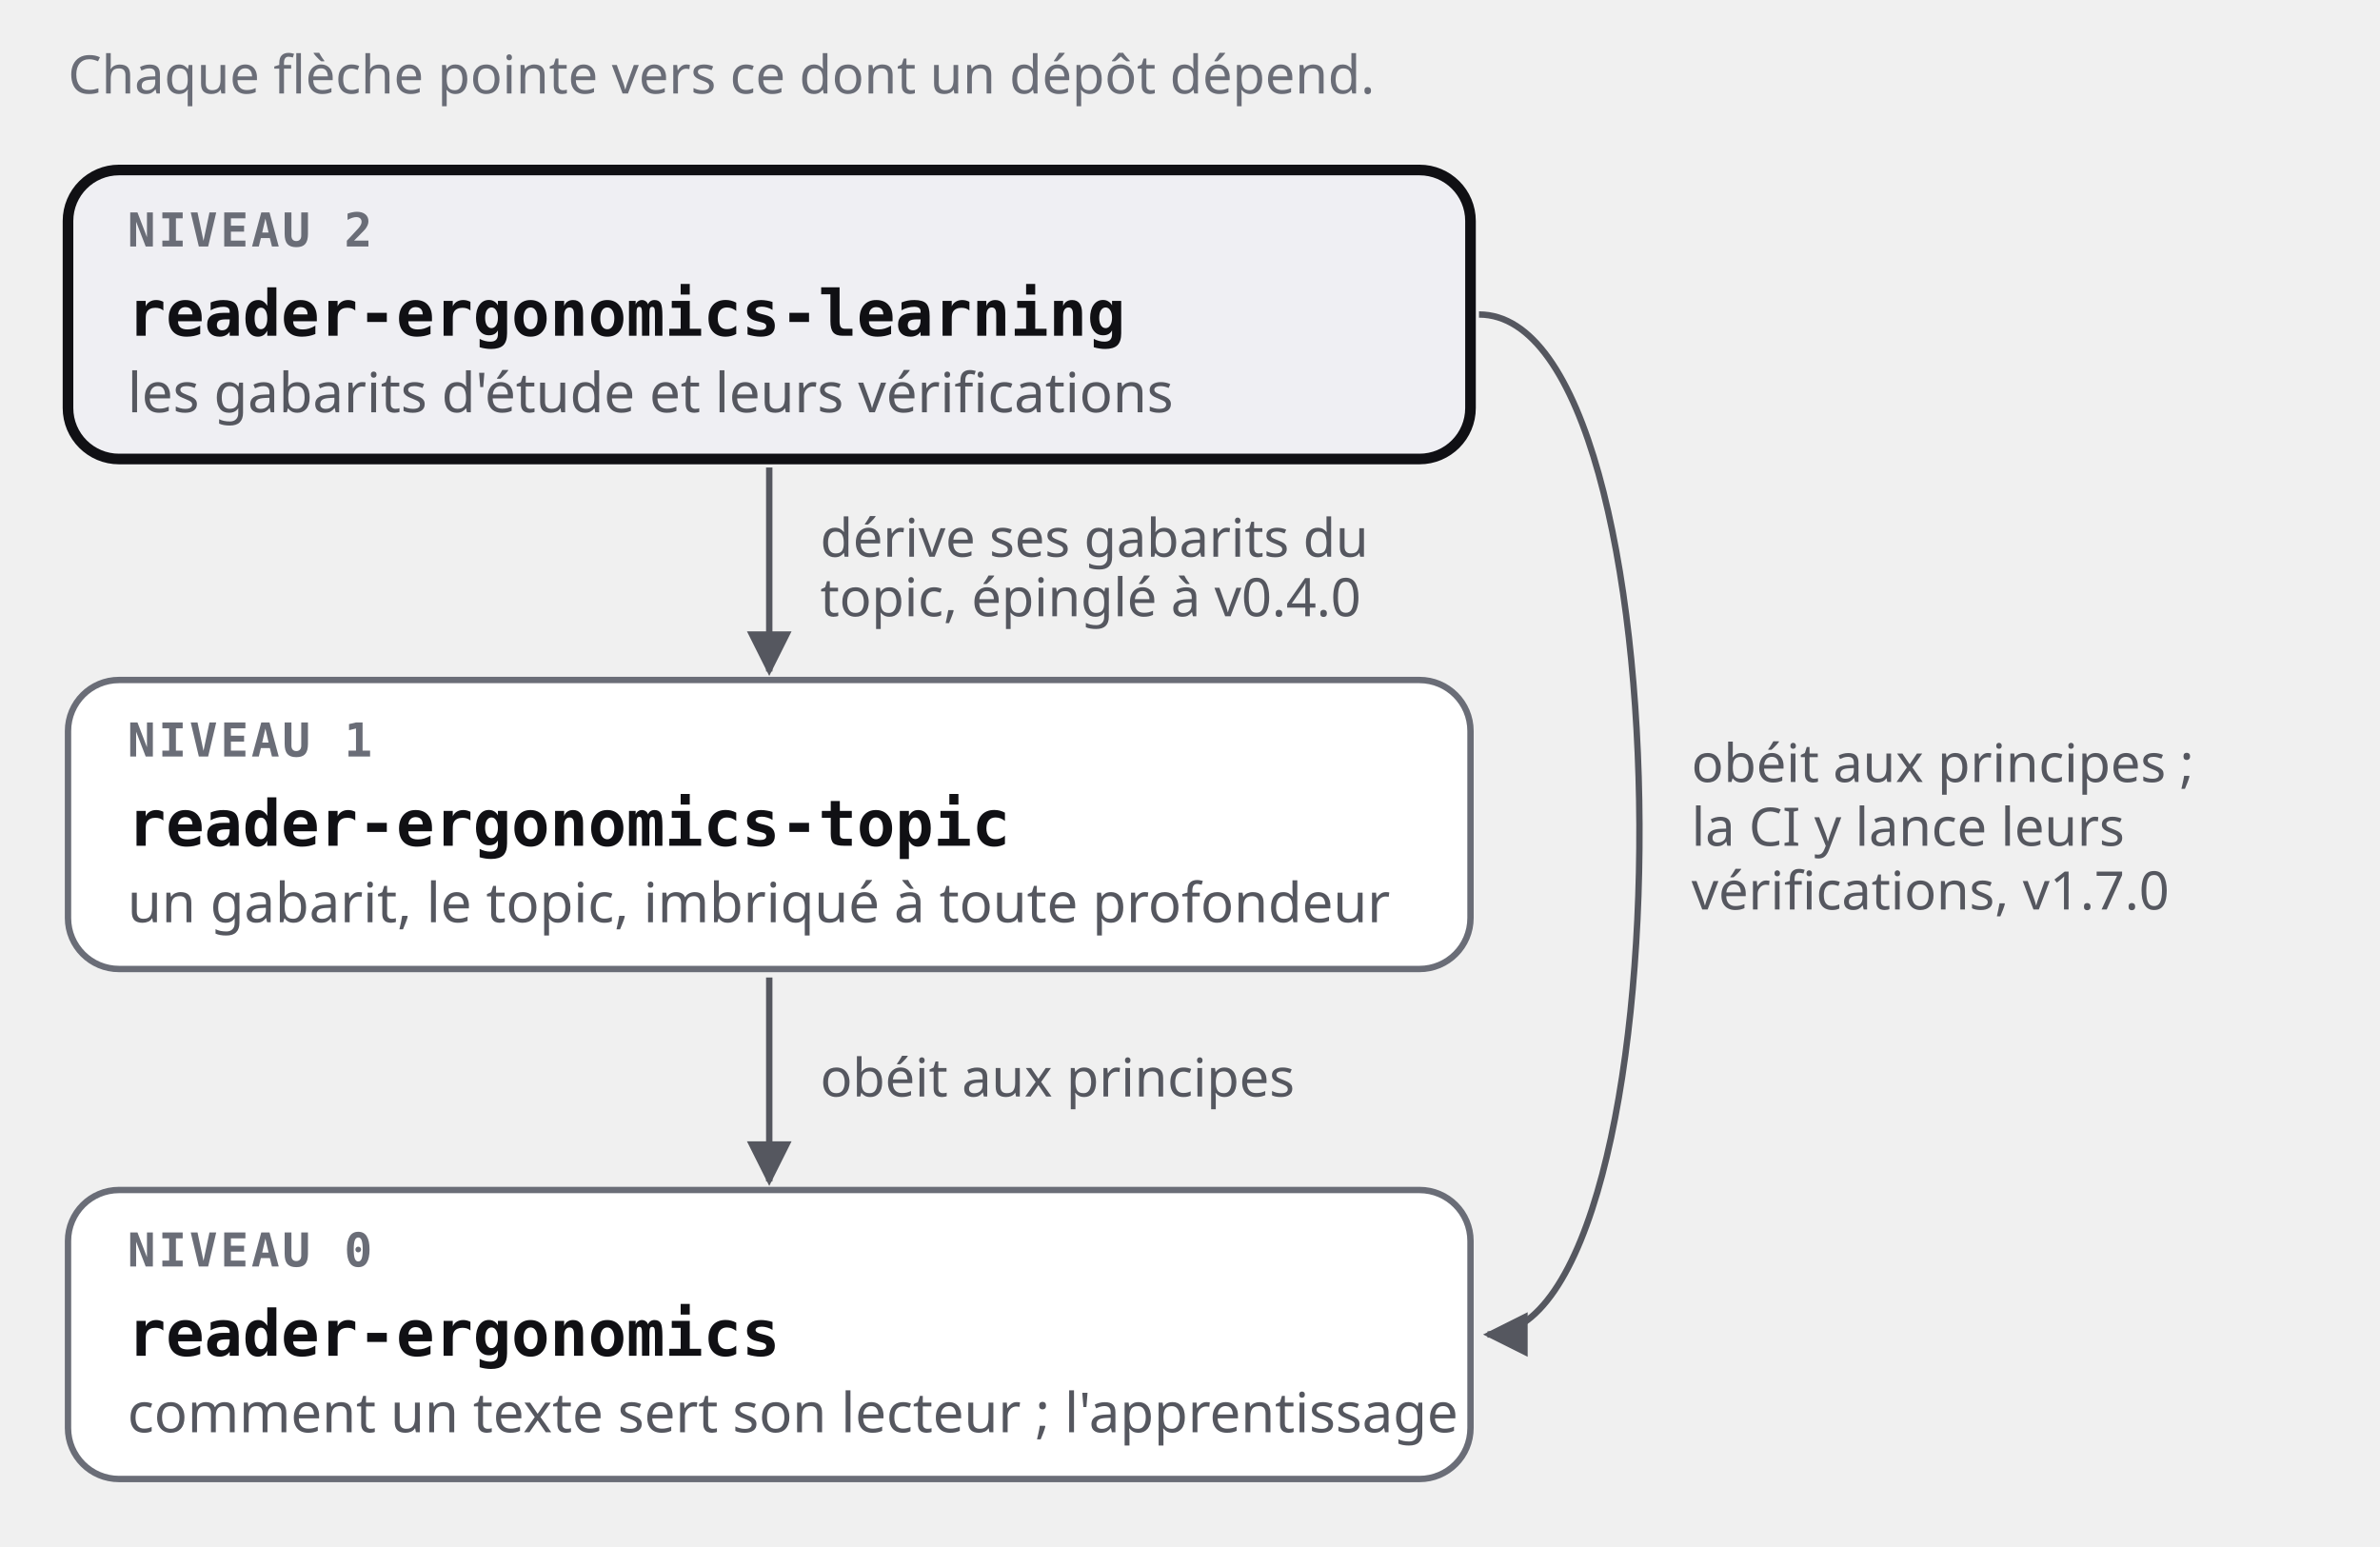
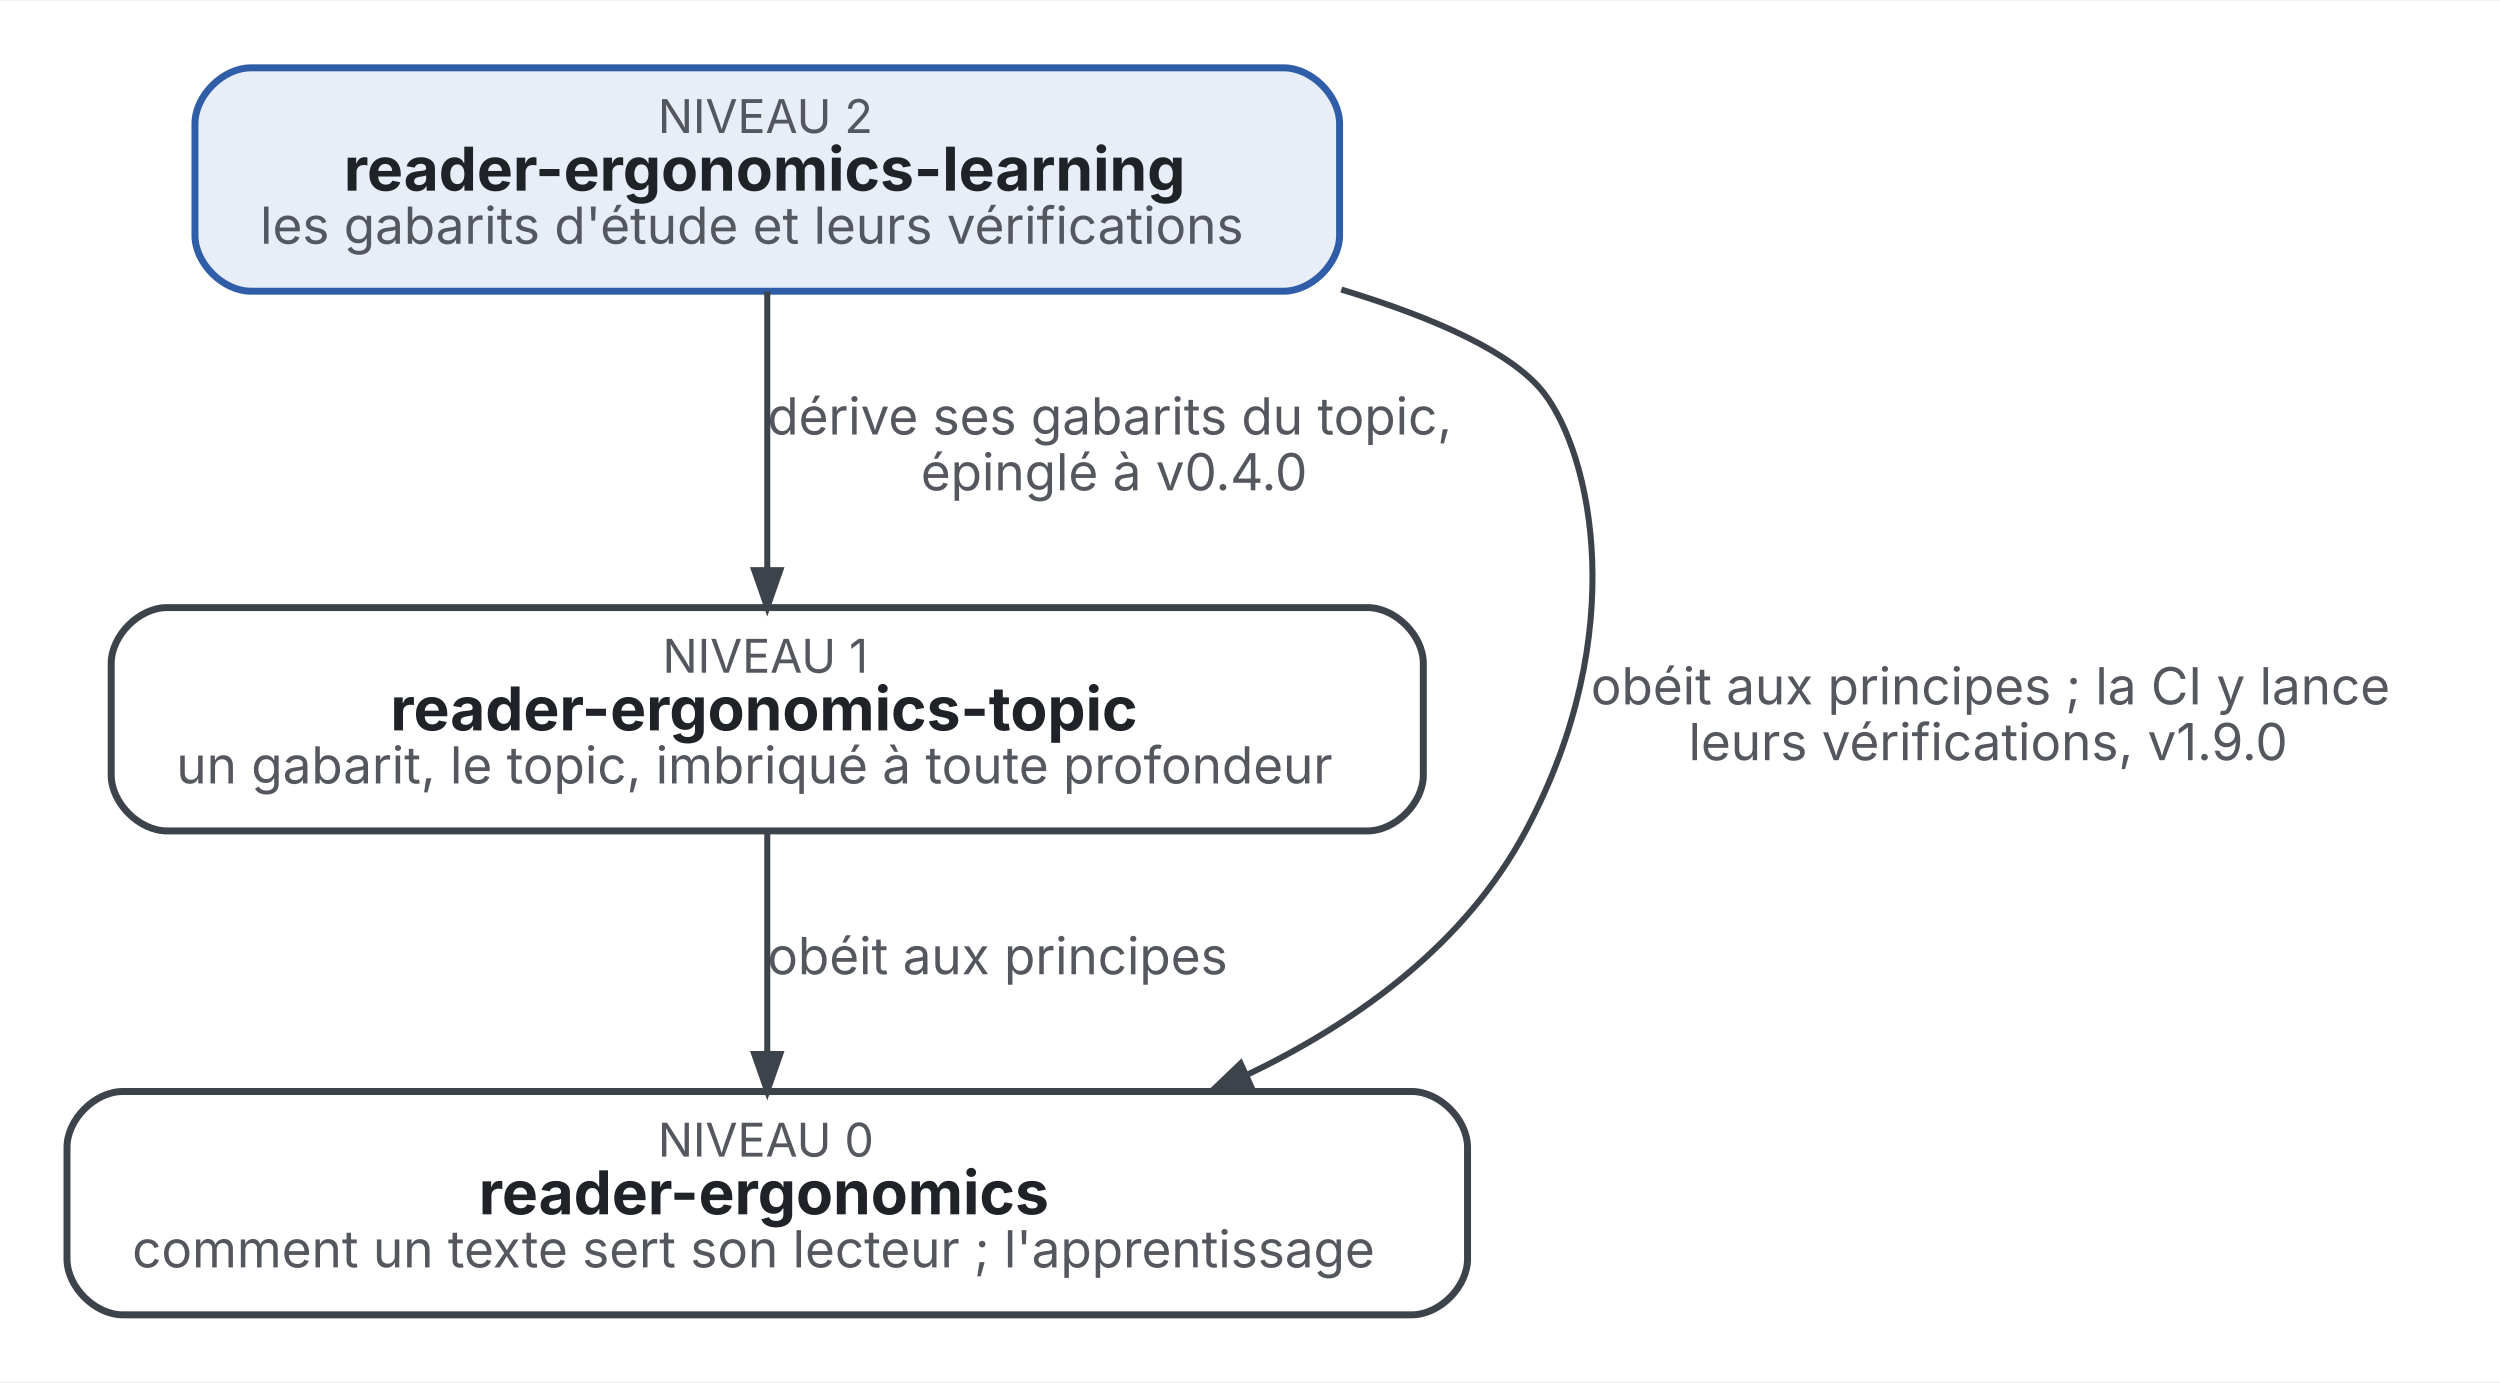
- <svg xmlns="http://www.w3.org/2000/svg" viewBox="0 0 560 364" role="img" aria-labelledby="t d">
-   <style>
-   .box { fill: #FFFFFF; stroke: #6A6D77; stroke-width: 1.5; }
-   .this { fill: #EFEFF3; stroke: #101014; stroke-width: 2.5; }
-   .tag { font: 600 11px 'JetBrains Mono', ui-monospace, monospace; fill: #6A6D77; letter-spacing: 0.06em; }
-   .name { font: 600 15px 'JetBrains Mono', ui-monospace, monospace; fill: #101014; }
-   .text { font: 400 13px Archivo, system-ui, sans-serif; fill: #55575F; }
-   .edge { font: 400 12.5px Archivo, system-ui, sans-serif; fill: #55575F; }
-   .legend { font: 400 12.5px Archivo, system-ui, sans-serif; fill: #6A6D77; }
-   .arrow { stroke: #55575F; stroke-width: 1.5; fill: none; marker-end: url(#tip); }
-   #tip path { fill: #55575F; }
-   @media (prefers-color-scheme: dark) {
-     .box { fill: #1A1A20; stroke: #9A9CA4; }
-     .this { fill: #26262E; stroke: #F7F7F9; }
-     .name { fill: #F7F7F9; }
-     .tag, .legend { fill: #9A9CA4; }
-     .text, .edge { fill: #B8BAC2; }
-     .arrow { stroke: #B8BAC2; }
-     #tip path { fill: #B8BAC2; }
-   }
- </style>
-   <defs>
-     <marker id="tip" viewBox="0 0 10 10" refX="9" refY="5" markerWidth="7" markerHeight="7" orient="auto">
-       <path d="M0,0 L10,5 L0,10 z" />
-     </marker>
-   </defs>
-   <text class="legend" x="16" y="22">Chaque flèche pointe vers ce dont un dépôt dépend.</text>
-   <rect class="this" x="16" y="40" width="330" height="68" rx="12" />
-   <text class="tag" x="30" y="58">NIVEAU 2</text>
-   <text class="name" x="30" y="79">reader-ergonomics-learning</text>
-   <text class="text" x="30" y="97">les gabarits d'étude et leurs vérifications</text>
-   <rect class="box" x="16" y="160" width="330" height="68" rx="12" />
-   <text class="tag" x="30" y="178">NIVEAU 1</text>
-   <text class="name" x="30" y="199">reader-ergonomics-topic</text>
-   <text class="text" x="30" y="217">un gabarit, le topic, imbriqué à toute profondeur</text>
-   <rect class="box" x="16" y="280" width="330" height="68" rx="12" />
-   <text class="tag" x="30" y="298">NIVEAU 0</text>
-   <text class="name" x="30" y="319">reader-ergonomics</text>
-   <text class="text" x="30" y="337">comment un texte sert son lecteur ; l'apprentissage</text>
-   <path class="arrow" d="M181.0,110 L181.0,158" />
-   <text class="edge" x="193.0" y="131.0">dérive ses gabarits du</text>
-   <text class="edge" x="193.0" y="145.0">topic, épinglé à v0.4.0</text>
-   <path class="arrow" d="M181.0,230 L181.0,278" />
-   <text class="edge" x="193.0" y="258.0">obéit aux principes</text>
-   <path class="arrow" d="M348,74.0 C398,74.0 398,314.0 350,314.0" />
-   <text class="edge" x="398" y="184.0">obéit aux principes ;</text>
-   <text class="edge" x="398" y="199.0">la CI y lance leurs</text>
-   <text class="edge" x="398" y="214.0">vérifications, v1.7.0</text>
+ <svg xmlns="http://www.w3.org/2000/svg" width="537pt" height="297pt" viewBox="0.00 0.00 537.30 296.80">
+   <g id="graph0" class="graph" transform="scale(1 1) rotate(0) translate(14.4 282.4)">
+     <polygon fill="white" stroke="transparent" points="-14.4,14.4 -14.4,-282.4 522.9,-282.4 522.9,14.4 -14.4,14.4" />
+     <g id="node1" class="node">
+       <path fill="#e8eef8" stroke="#2f5da8" stroke-width="1.5" d="M261.5,-268C261.5,-268 39.5,-268 39.5,-268 33.5,-268 27.5,-262 27.5,-256 27.5,-256 27.5,-232 27.5,-232 27.5,-226 33.5,-220 39.5,-220 39.5,-220 261.5,-220 261.5,-220 267.5,-220 273.5,-226 273.5,-232 273.5,-232 273.5,-256 273.5,-256 273.5,-262 267.5,-268 261.5,-268" />
+       <text text-anchor="start" x="127" y="-254" font-family="Inter" font-size="10.00" fill="#55575f">NIVEAU 2</text>
+       <text text-anchor="start" x="59.5" y="-241.6" font-family="Inter" font-weight="bold" font-size="13.00" fill="#1f2328">reader-ergonomics-learning</text>
+       <text text-anchor="start" x="41.5" y="-230.2" font-family="Inter" font-size="11.00" fill="#55575f">les gabarits d'étude et leurs vérifications</text>
+     </g>
+     <g id="node2" class="node">
+       <path fill="#ffffff" stroke="#3d434b" stroke-width="1.5" d="M279.5,-152C279.5,-152 21.5,-152 21.5,-152 15.5,-152 9.5,-146 9.5,-140 9.5,-140 9.5,-116 9.5,-116 9.5,-110 15.5,-104 21.5,-104 21.5,-104 279.5,-104 279.5,-104 285.5,-104 291.5,-110 291.5,-116 291.5,-116 291.5,-140 291.5,-140 291.5,-146 285.5,-152 279.5,-152" />
+       <text text-anchor="start" x="128" y="-138" font-family="Inter" font-size="10.00" fill="#55575f">NIVEAU 1</text>
+       <text text-anchor="start" x="69.5" y="-125.6" font-family="Inter" font-weight="bold" font-size="13.00" fill="#1f2328">reader-ergonomics-topic</text>
+       <text text-anchor="start" x="23.5" y="-114.2" font-family="Inter" font-size="11.00" fill="#55575f">un gabarit, le topic, imbriqué à toute profondeur</text>
+     </g>
+     <g id="edge1" class="edge">
+       <path fill="none" stroke="#3d434b" stroke-width="1.3" d="M150.5,-219.93C150.5,-202.7 150.5,-178.97 150.5,-160.07" />
+       <polygon fill="#3d434b" stroke="#3d434b" stroke-width="1.3" points="153.3,-160.04 150.5,-152.04 147.7,-160.04 153.3,-160.04" />
+       <text text-anchor="start" x="150.5" y="-189.2" font-family="Inter" font-size="11.00" fill="#55575f">  dérive ses gabarits du topic,</text>
+       <text text-anchor="start" x="183.5" y="-177.2" font-family="Inter" font-size="11.00" fill="#55575f">  épinglé à v0.4.0</text>
+     </g>
+     <g id="node3" class="node">
+       <path fill="#ffffff" stroke="#3d434b" stroke-width="1.5" d="M289,-48C289,-48 12,-48 12,-48 6,-48 0,-42 0,-36 0,-36 0,-12 0,-12 0,-6 6,0 12,0 12,0 289,0 289,0 295,0 301,-6 301,-12 301,-12 301,-36 301,-36 301,-42 295,-48 289,-48" />
+       <text text-anchor="start" x="127" y="-34" font-family="Inter" font-size="10.00" fill="#55575f">NIVEAU 0</text>
+       <text text-anchor="start" x="88.5" y="-21.6" font-family="Inter" font-weight="bold" font-size="13.00" fill="#1f2328">reader-ergonomics</text>
+       <text text-anchor="start" x="14" y="-10.2" font-family="Inter" font-size="11.00" fill="#55575f">comment un texte sert son lecteur ; l'apprentissage</text>
+     </g>
+     <g id="edge3" class="edge">
+       <path fill="none" stroke="#3d434b" stroke-width="1.3" d="M273.87,-220.35C294.16,-214.2 310.79,-206.76 317.5,-198 327.37,-185.11 336.4,-146.89 313.5,-104 300.69,-80.01 277.94,-63.22 253.43,-51.49" />
+       <polygon fill="#3d434b" stroke="#3d434b" stroke-width="1.3" points="254.56,-48.93 246.12,-48.17 252.24,-54.03 254.56,-48.93" />
+       <text text-anchor="start" x="327.5" y="-131.2" font-family="Inter" font-size="11.00" fill="#55575f">  obéit aux principes ; la CI y lance</text>
+       <text text-anchor="start" x="348.5" y="-119.2" font-family="Inter" font-size="11.00" fill="#55575f">  leurs vérifications, v1.9.0</text>
+     </g>
+     <g id="edge2" class="edge">
+       <path fill="none" stroke="#3d434b" stroke-width="1.3" d="M150.5,-103.85C150.5,-89.77 150.5,-71.6 150.5,-56.25" />
+       <polygon fill="#3d434b" stroke="#3d434b" stroke-width="1.3" points="153.3,-56.05 150.5,-48.05 147.7,-56.05 153.3,-56.05" />
+       <text text-anchor="start" x="150.5" y="-73.2" font-family="Inter" font-size="11.00" fill="#55575f">  obéit aux principes</text>
+     </g>
+   </g>
</svg>
